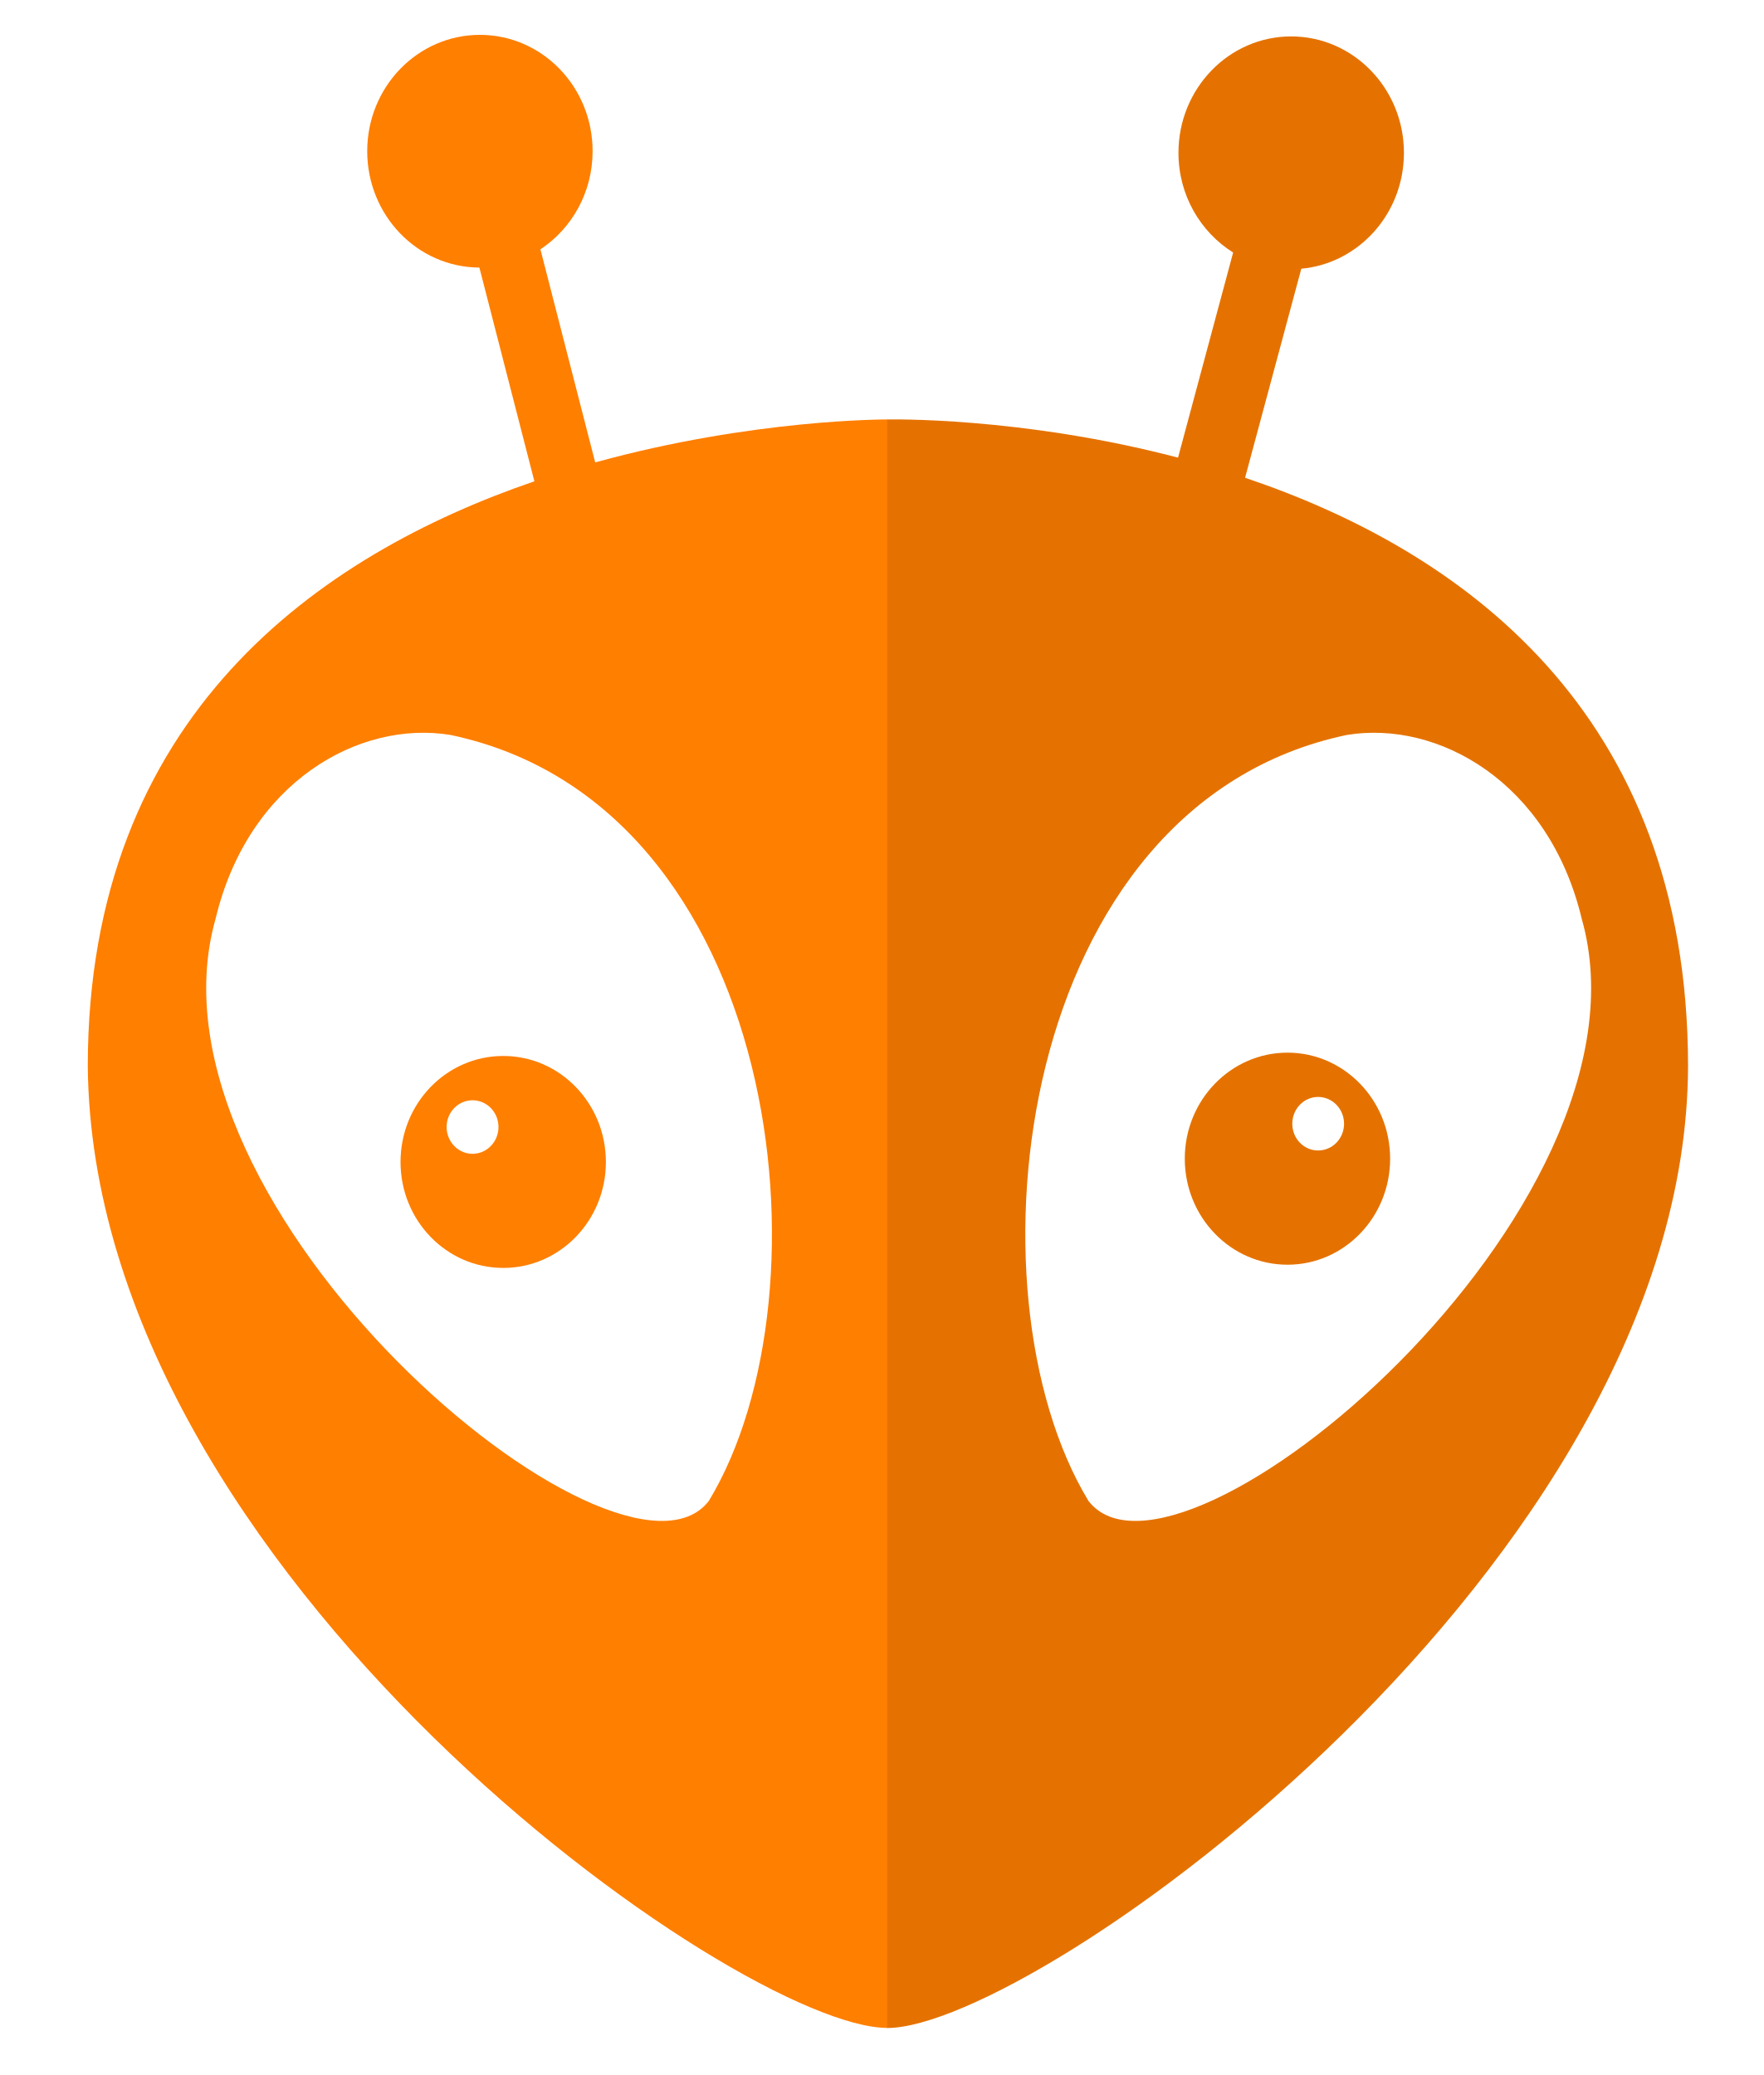
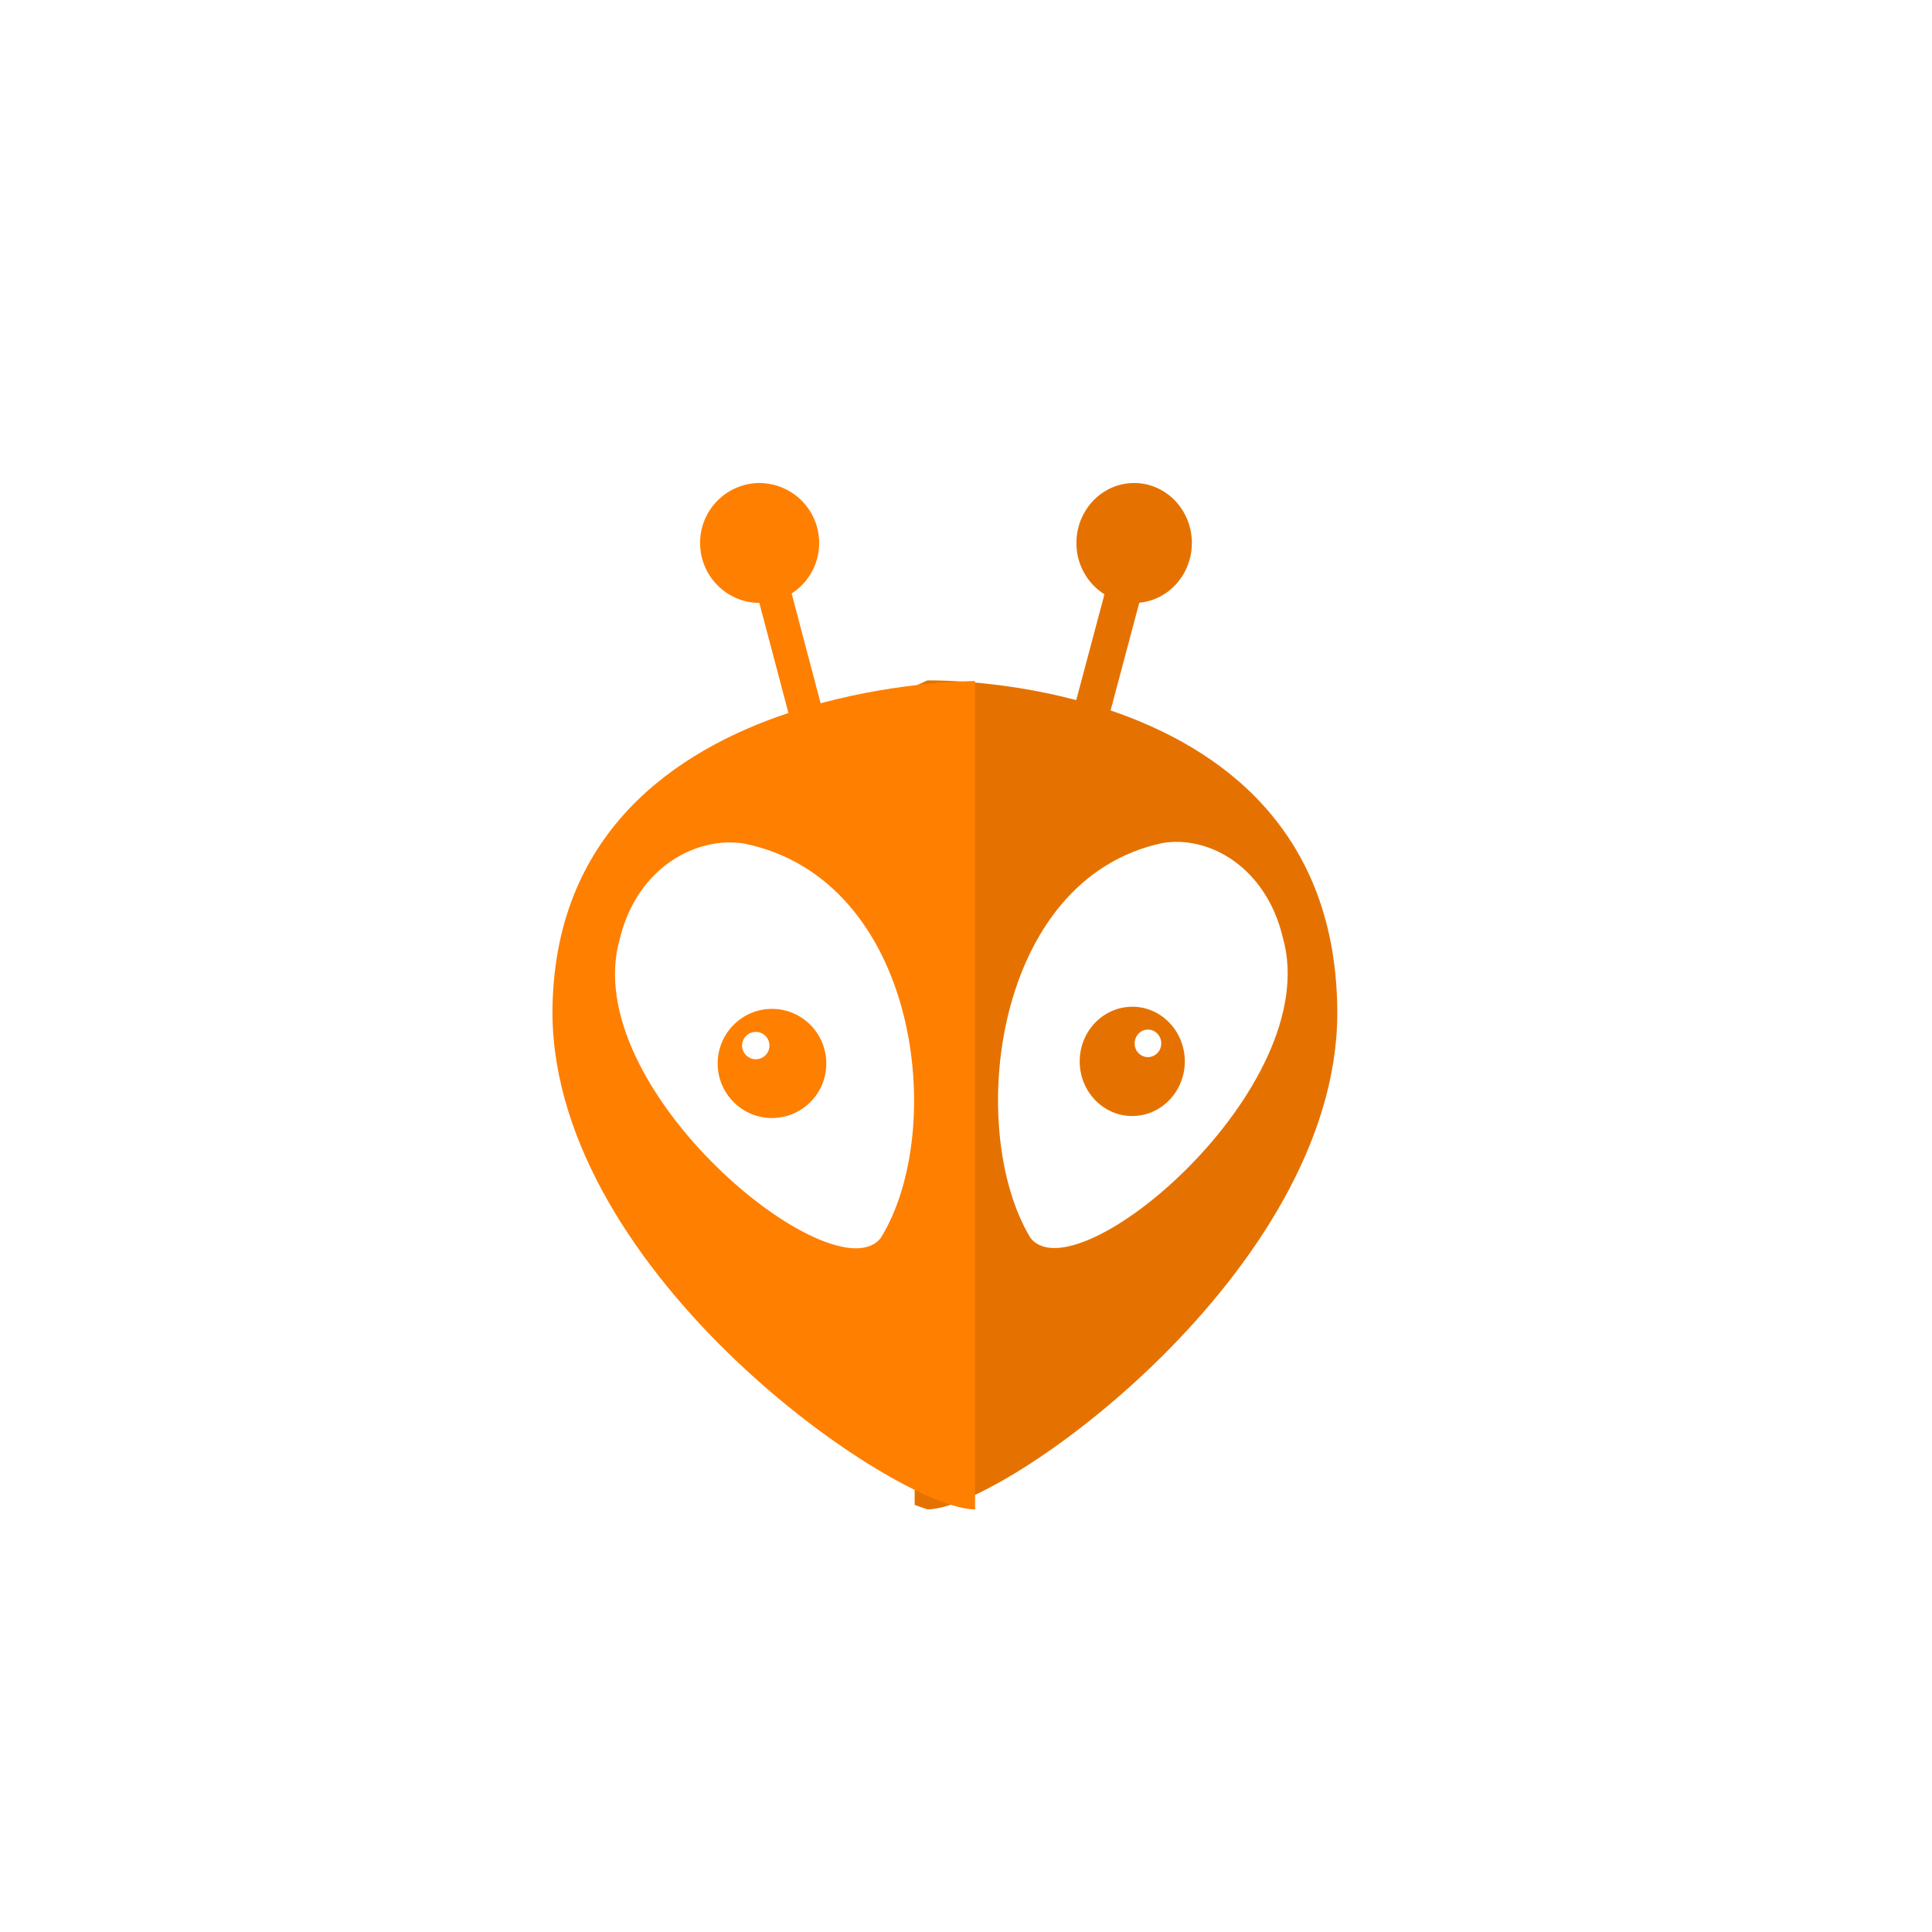
- <svg xmlns="http://www.w3.org/2000/svg" width="17px" height="20px" viewBox="0 0 17 20" version="1.1">
-   <g id="Page-1" stroke="none" stroke-width="1" fill="none" fill-rule="evenodd">
-     <g id="platformio" transform="translate(0.75, 0.25)" fill-rule="nonzero">
-       <path d="M11.249,4.355 L11.791,2.34 C12.345,2.289 12.78,1.809 12.78,1.223 C12.78,0.604 12.293,0.101 11.693,0.101 C11.093,0.101 10.607,0.604 10.607,1.223 C10.607,1.631 10.819,1.987 11.134,2.184 L10.603,4.161 C9.083,3.762 7.8,3.793 7.8,3.793 L7.562,3.903 L7.562,19.215 L7.8,19.297 C9.233,19.297 15.503,14.826 15.518,10.028 C15.518,6.591 13.305,5.047 11.249,4.355 Z M9.74,14.217 C8.517,12.2 9.034,7.505 12.229,6.834 C13.105,6.689 14.177,7.284 14.493,8.604 C15.291,11.404 10.597,15.326 9.74,14.217 Z M11.658,9.896 C11.111,9.896 10.668,10.354 10.668,10.918 C10.668,11.482 11.111,11.94 11.658,11.94 C12.204,11.94 12.647,11.482 12.647,10.918 C12.647,10.354 12.204,9.896 11.658,9.896 Z M11.953,10.839 C11.815,10.839 11.704,10.724 11.704,10.581 C11.704,10.439 11.815,10.323 11.953,10.323 C12.091,10.323 12.203,10.439 12.203,10.581 C12.203,10.724 12.091,10.839 11.953,10.839 Z" id="Shape" fill="#E57200" />
-       <path d="M4.986,4.207 L4.458,2.153 C4.76,1.954 4.961,1.605 4.961,1.207 C4.961,0.588 4.475,0.086 3.875,0.086 C3.275,0.086 2.789,0.588 2.789,1.207 C2.789,1.825 3.272,2.326 3.87,2.329 L4.4,4.389 C2.336,5.096 0.096,6.643 0.096,10.028 C0.142,14.92 6.367,19.296 7.8,19.296 L7.8,3.793 C7.8,3.793 6.51,3.786 4.986,4.207 Z M6.081,14.217 C5.224,15.326 0.53,11.404 1.328,8.604 C1.644,7.284 2.716,6.689 3.592,6.834 C6.787,7.505 7.303,12.2 6.081,14.217 Z M4.1,9.928 C3.553,9.928 3.11,10.385 3.11,10.95 C3.11,11.514 3.553,11.971 4.1,11.971 C4.646,11.971 5.089,11.514 5.089,10.95 C5.089,10.385 4.646,9.928 4.1,9.928 Z M3.804,10.871 C3.666,10.871 3.554,10.755 3.554,10.613 C3.554,10.47 3.666,10.355 3.804,10.355 C3.942,10.355 4.054,10.47 4.054,10.613 C4.054,10.755 3.942,10.871 3.804,10.871 Z" id="Shape" fill="#FF7F00" />
-     </g>
+ <svg xmlns="http://www.w3.org/2000/svg" width="32" height="32" viewBox="0 0 32 32">
+   <g fill-rule="nonzero" fill="none">
+     <path d="M18.395 11.767l.475-1.784c.488-.045.871-.47.871-.99 0-.548-.428-.993-.956-.993s-.956.445-.956.994a1 1 0 0 0 .464.85l-.467 1.752c-1.338-.354-2.467-.326-2.467-.326l-.209.097v13.56l.21.073c1.26 0 6.777-3.96 6.79-8.209 0-3.043-1.947-4.41-3.756-5.024zm-1.329 8.734c-1.076-1.786-.62-5.944 2.19-6.538.77-.129 1.714.398 1.992 1.567.702 2.48-3.428 5.953-4.182 4.971zm1.688-3.826c-.481 0-.871.405-.871.905 0 .499.39.905.87.905.481 0 .871-.406.871-.905 0-.5-.39-.906-.871-.906v.001zm.26.835a.223.223 0 0 1-.22-.229c0-.126.098-.228.22-.228.12 0 .22.102.22.228a.226.226 0 0 1-.22.229z" fill="#E57200" />
+     <path d="M13.592 11.648l-.48-1.818a.994.994 0 0 0-.53-1.83.99.99 0 0 0-.986.993c0 .547.439.99.981.993l.482 1.823c-1.874.625-3.909 1.994-3.909 4.99.042 4.329 5.698 8.201 7 8.201V11.281s-1.172-.006-2.557.367zm.995 8.858c-.779.98-5.044-2.49-4.318-4.967.287-1.169 1.26-1.695 2.057-1.567 2.903.594 3.372 4.749 2.261 6.534zm-1.8-3.796c-.497 0-.9.405-.9.905 0 .499.403.903.9.903a.901.901 0 0 0 .899-.903c0-.5-.403-.905-.9-.905h.001zm-.269.835a.234.234 0 0 1-.162-.069.222.222 0 0 1-.065-.16.227.227 0 1 1 .39.16.234.234 0 0 1-.163.069z" fill="#FF7F00" />
  </g>
</svg>
